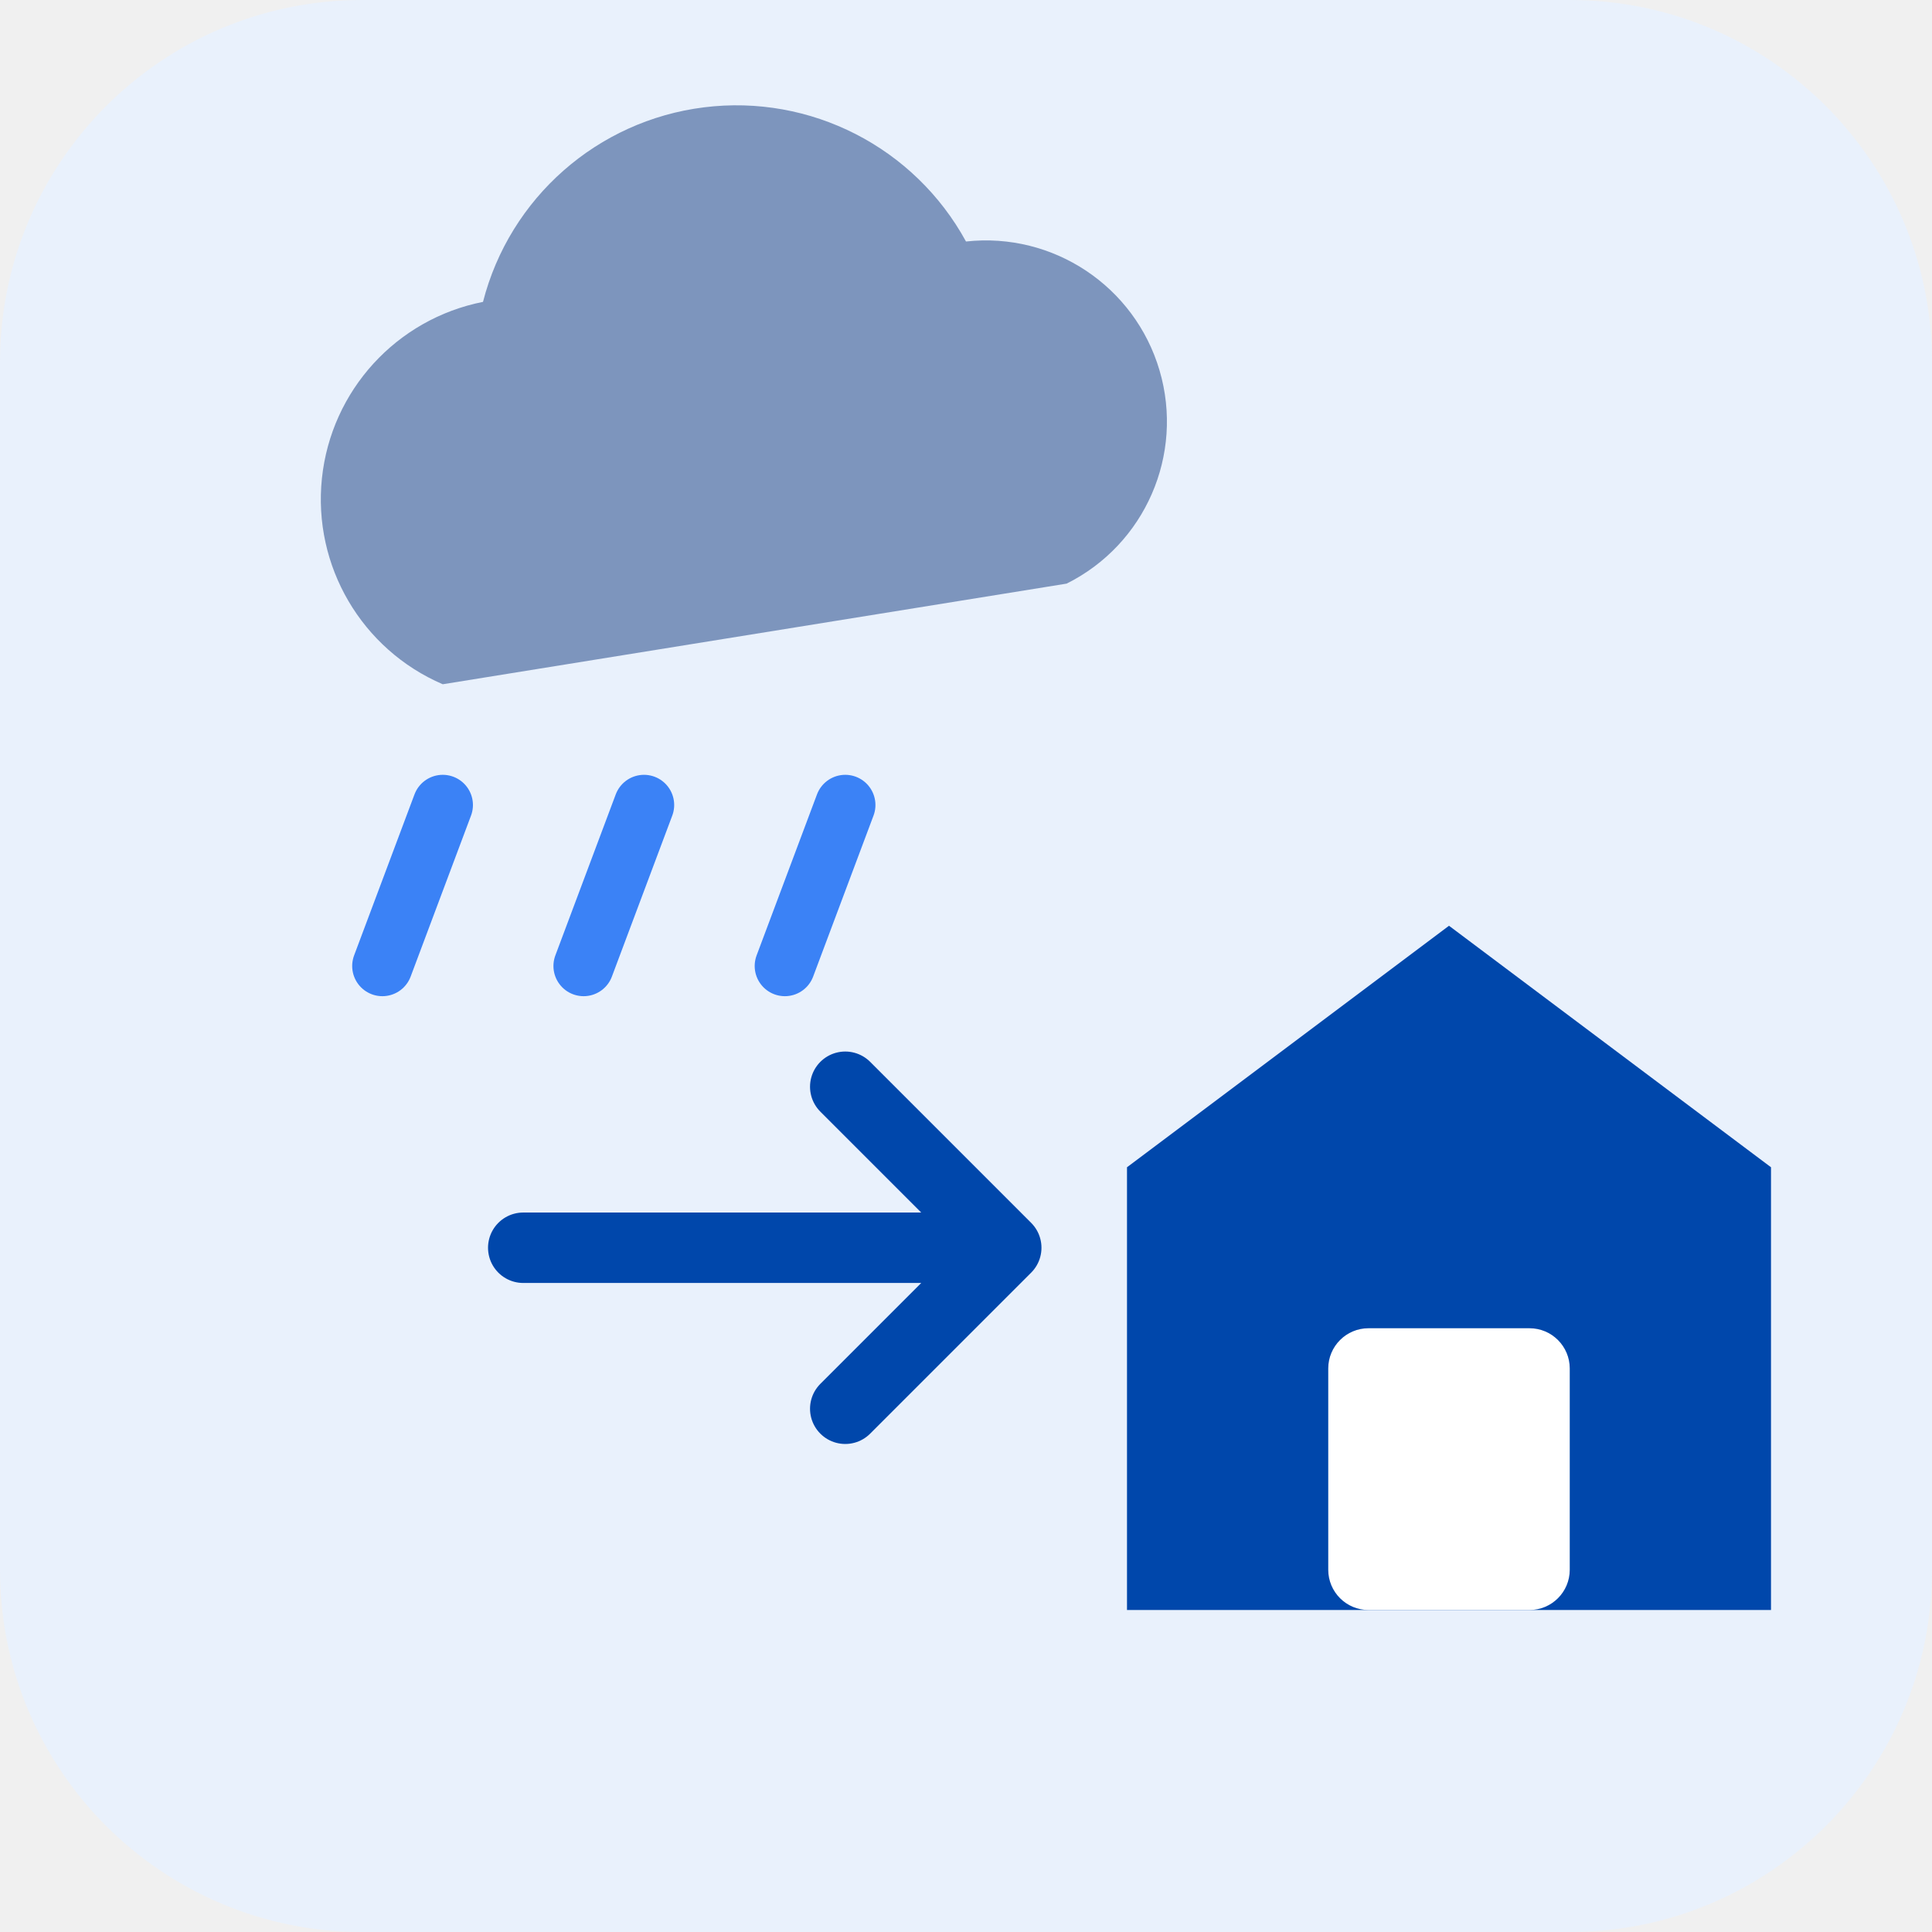
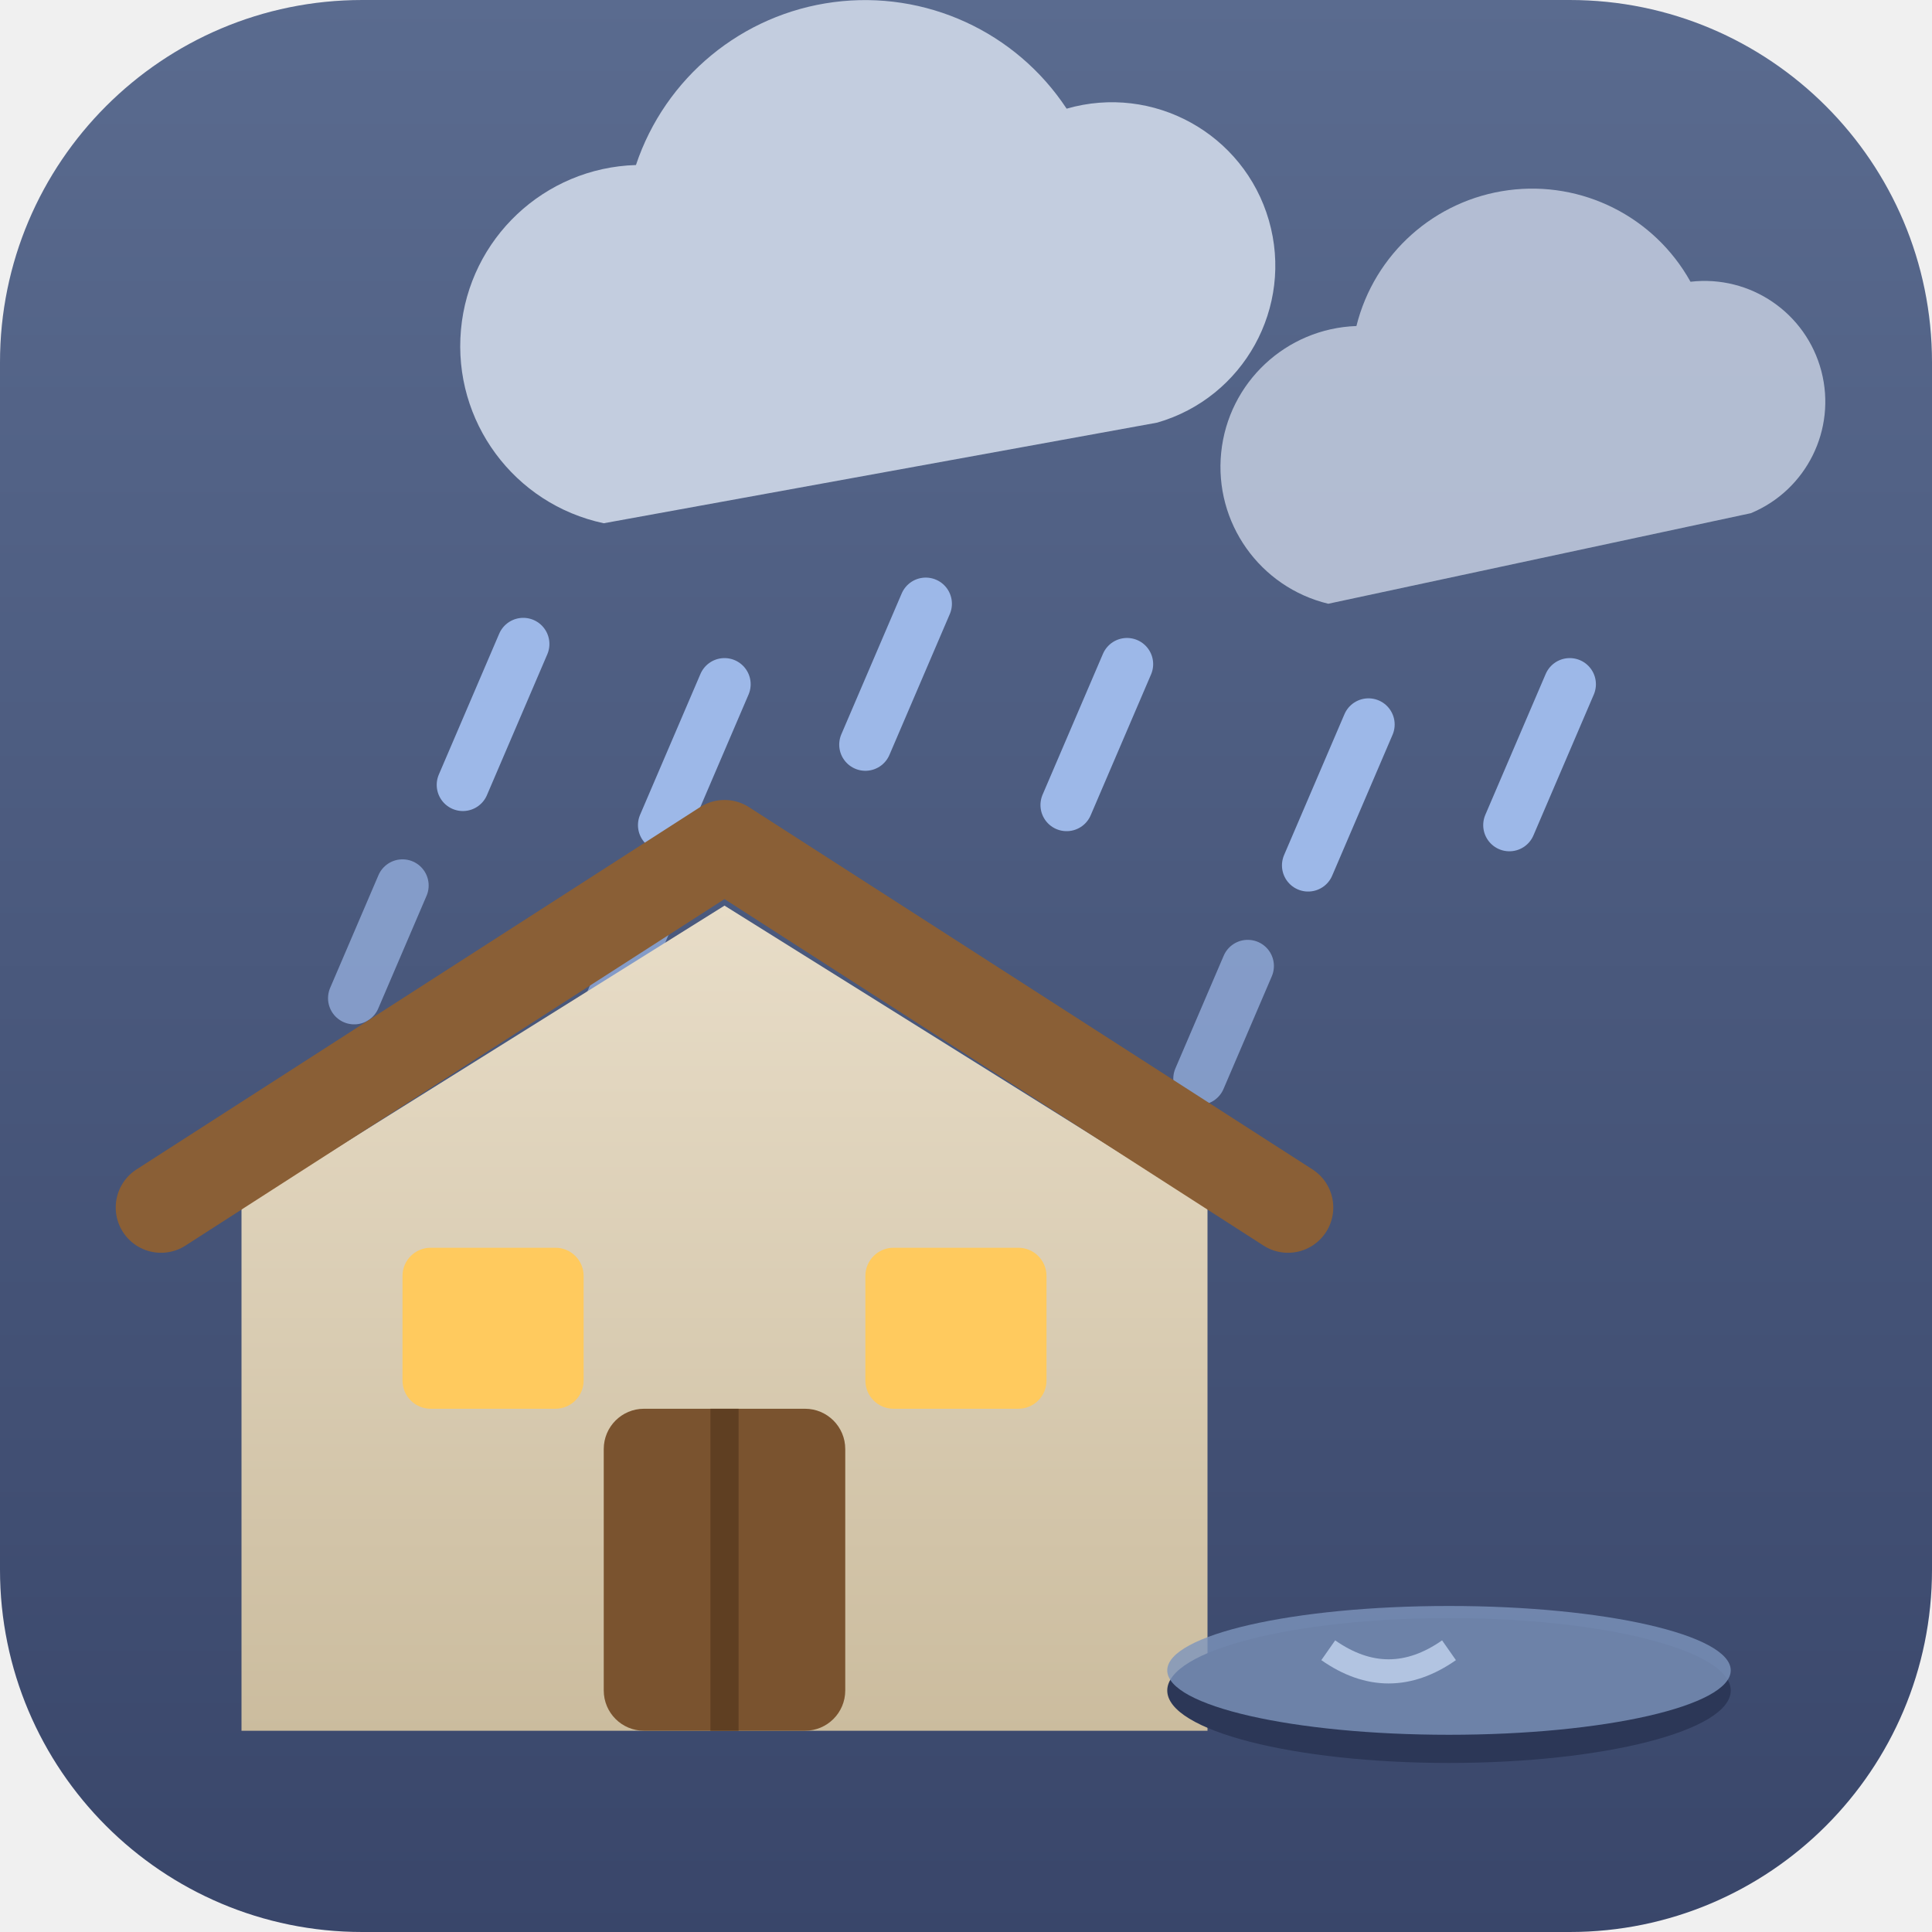
- <svg xmlns="http://www.w3.org/2000/svg" width="96" height="96" viewBox="0 0 96 96" role="img" aria-label="雨のため体育館へ">
-   <rect width="96" height="96" rx="18" fill="#e9f1fc" />
-   <path d="M22 34a10 10 0 0 1 2-19 13 13 0 0 1 24-3 9 9 0 0 1 5 17z" fill="#7d95bd" />
-   <path d="M22 40l-3 8M32 40l-3 8M42 40l-3 8" stroke="#3b82f6" stroke-width="3" stroke-linecap="round" />
-   <path d="M26 62h20M42 54l8 8-8 8" stroke="#0047ab" stroke-width="3.5" fill="none" stroke-linecap="round" stroke-linejoin="round" />
-   <path d="M56 58l16-12 16 12v22h-32z" fill="#0047ab" />
-   <rect x="66" y="66" width="12" height="14" rx="2" fill="#fff" />
+ <svg xmlns="http://www.w3.org/2000/svg" width="96" height="96" viewBox="0 0 96 96">
+   <defs>
+     <linearGradient id="bg8" x1="0" y1="0" x2="0" y2="1">
+       <stop offset="0" stop-color="#5a6b8f" />
+       <stop offset="1" stop-color="#39466a" />
+     </linearGradient>
+     <linearGradient id="gym8" x1="0" y1="0" x2="0" y2="1">
+       <stop offset="0" stop-color="#e8ddc8" />
+       <stop offset="1" stop-color="#cbbc9e" />
+     </linearGradient>
+   </defs>
+   <rect width="96" height="96" rx="18" fill="url(#bg8)" />
+   <g fill="#c3cddf">
+     <path d="M30 26a9 9 0 0 1 1.6-17.8A12 12 0 0 1 53 5.4 8 8 0 0 1 57.5 21z" />
+     <path d="M66 30a7 7 0 0 1 1.4-13.8 9 9 0 0 1 16.6-2.2A6 6 0 0 1 87 25.5z" opacity=".85" />
+   </g>
+   <g stroke="#9db8e8" stroke-width="2.6" stroke-linecap="round">
+     <path d="M26 32l-3 7M36 34l-3 7M46 30l-3 7M56 33l-3 7M68 36l-3 7M78 34l-3 7" />
+     <path d="M20 44l-2.4 5.6M32 46l-2.4 5.6M62 48l-2.4 5.6" opacity=".7" />
+   </g>
+   <path d="M12 60l24-15 24 15v26h-48z" fill="url(#gym8)" />
+   <path d="M8 60l28-18 28 18" stroke="#8a5f36" stroke-width="4.5" fill="none" stroke-linecap="round" stroke-linejoin="round" />
+   <rect x="20" y="62" width="9" height="8" rx="1.4" fill="#ffca5e" />
+   <rect x="43" y="62" width="9" height="8" rx="1.4" fill="#ffca5e" />
+   <rect x="30" y="70" width="12" height="16" rx="2" fill="#7a532f" />
+   <path d="M36 70v16" stroke="#5f3f22" stroke-width="1.4" />
+   <ellipse cx="72" cy="84" rx="14" ry="3.6" fill="#2c3757" />
+   <ellipse cx="72" cy="83" rx="14" ry="3.2" fill="#7d95bd" opacity=".8" />
+   <path d="M66 82c2 1.4 4 1.4 6 0" stroke="#c3d4ef" stroke-width="1.2" fill="none" opacity=".8" />
</svg>
